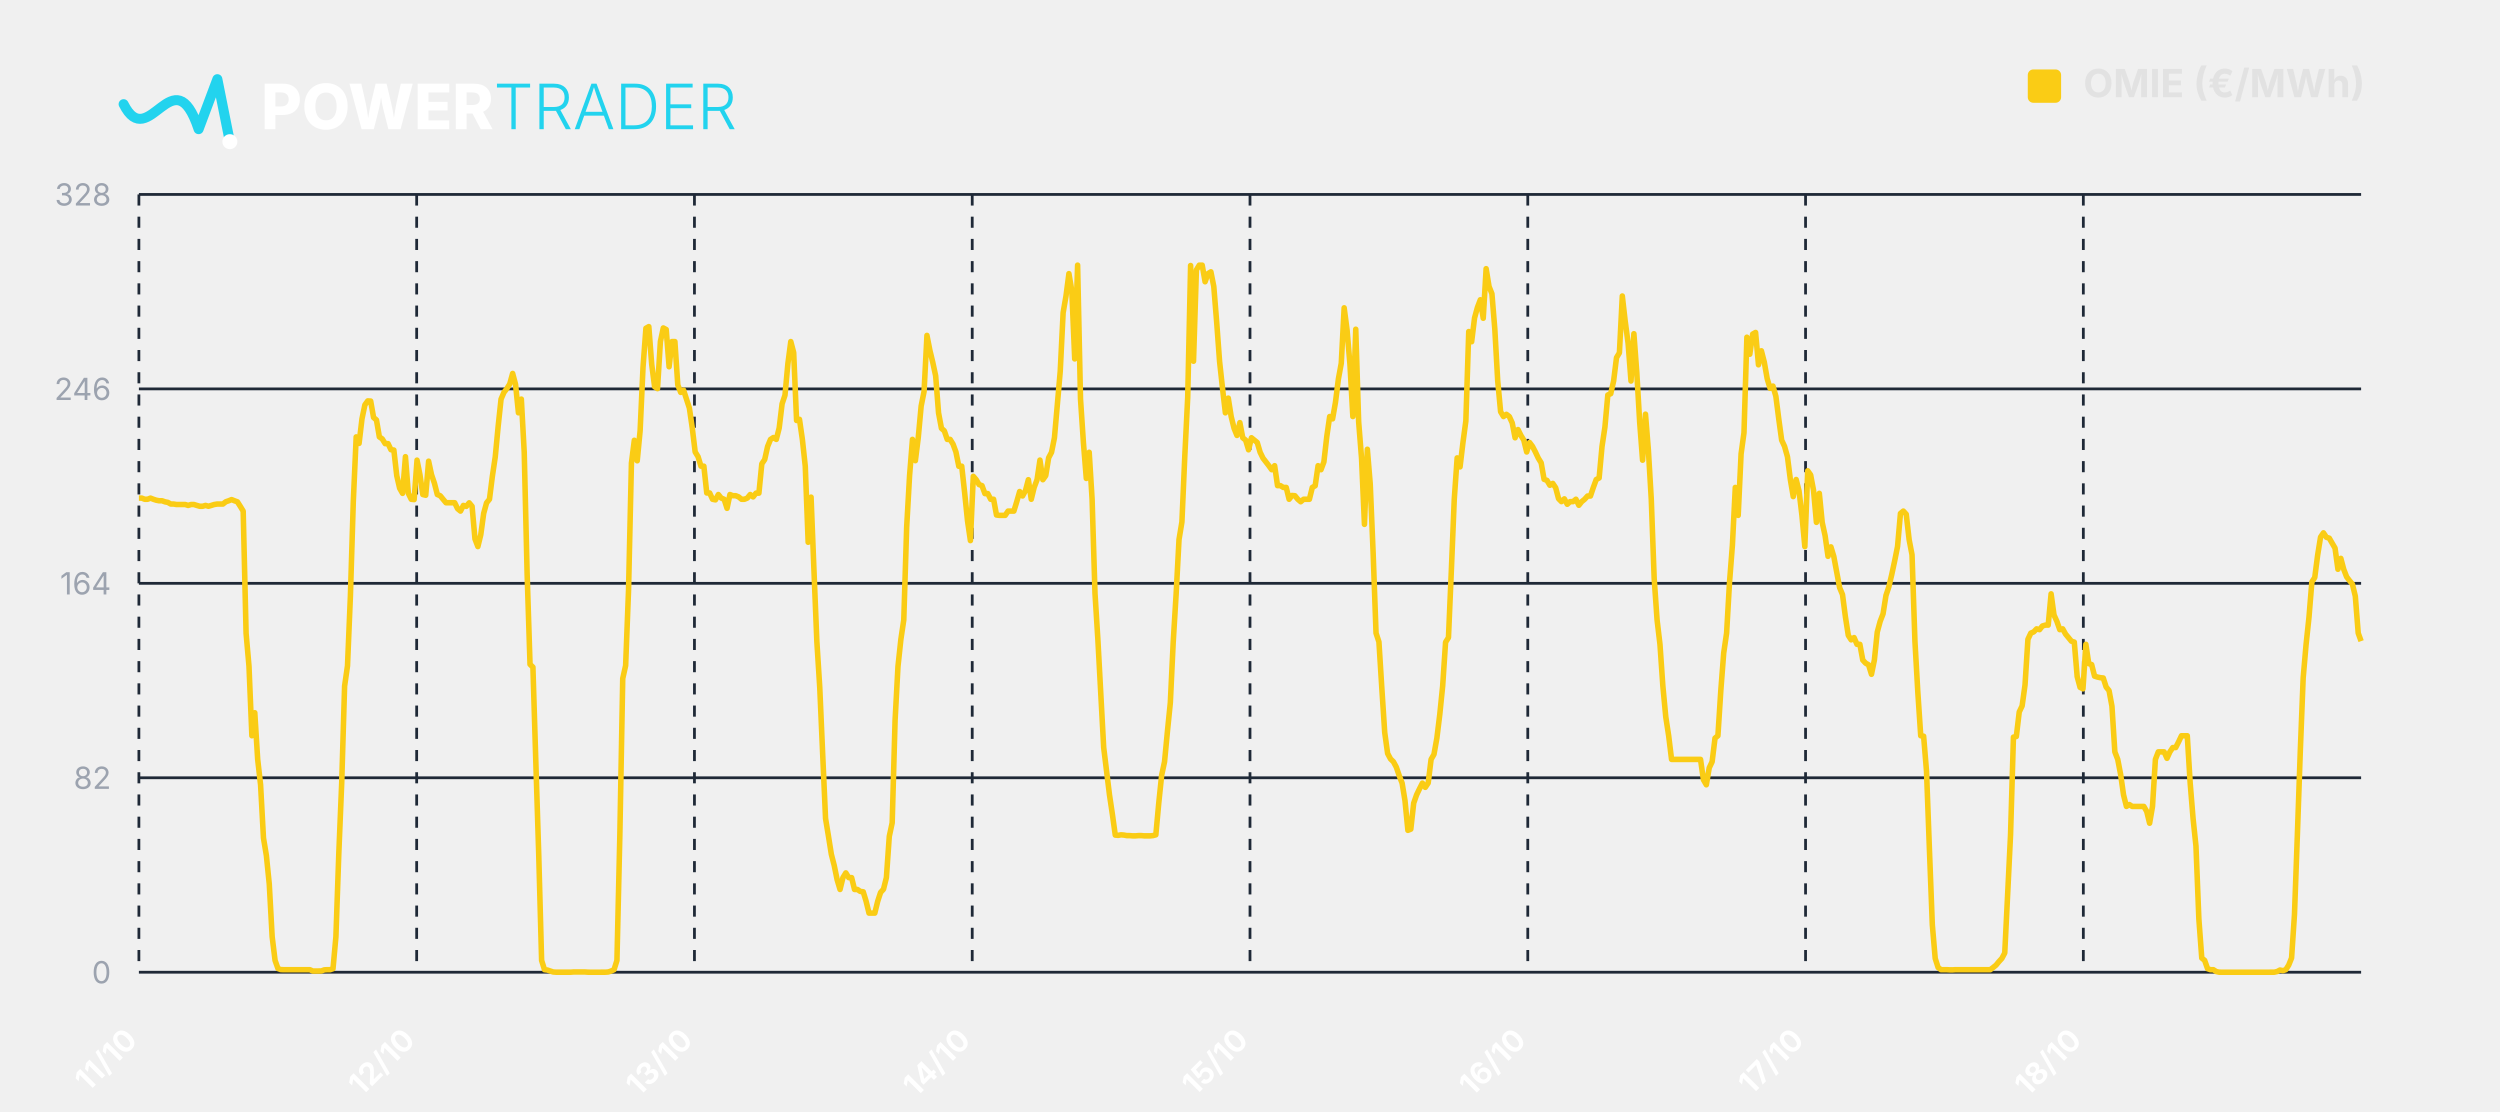
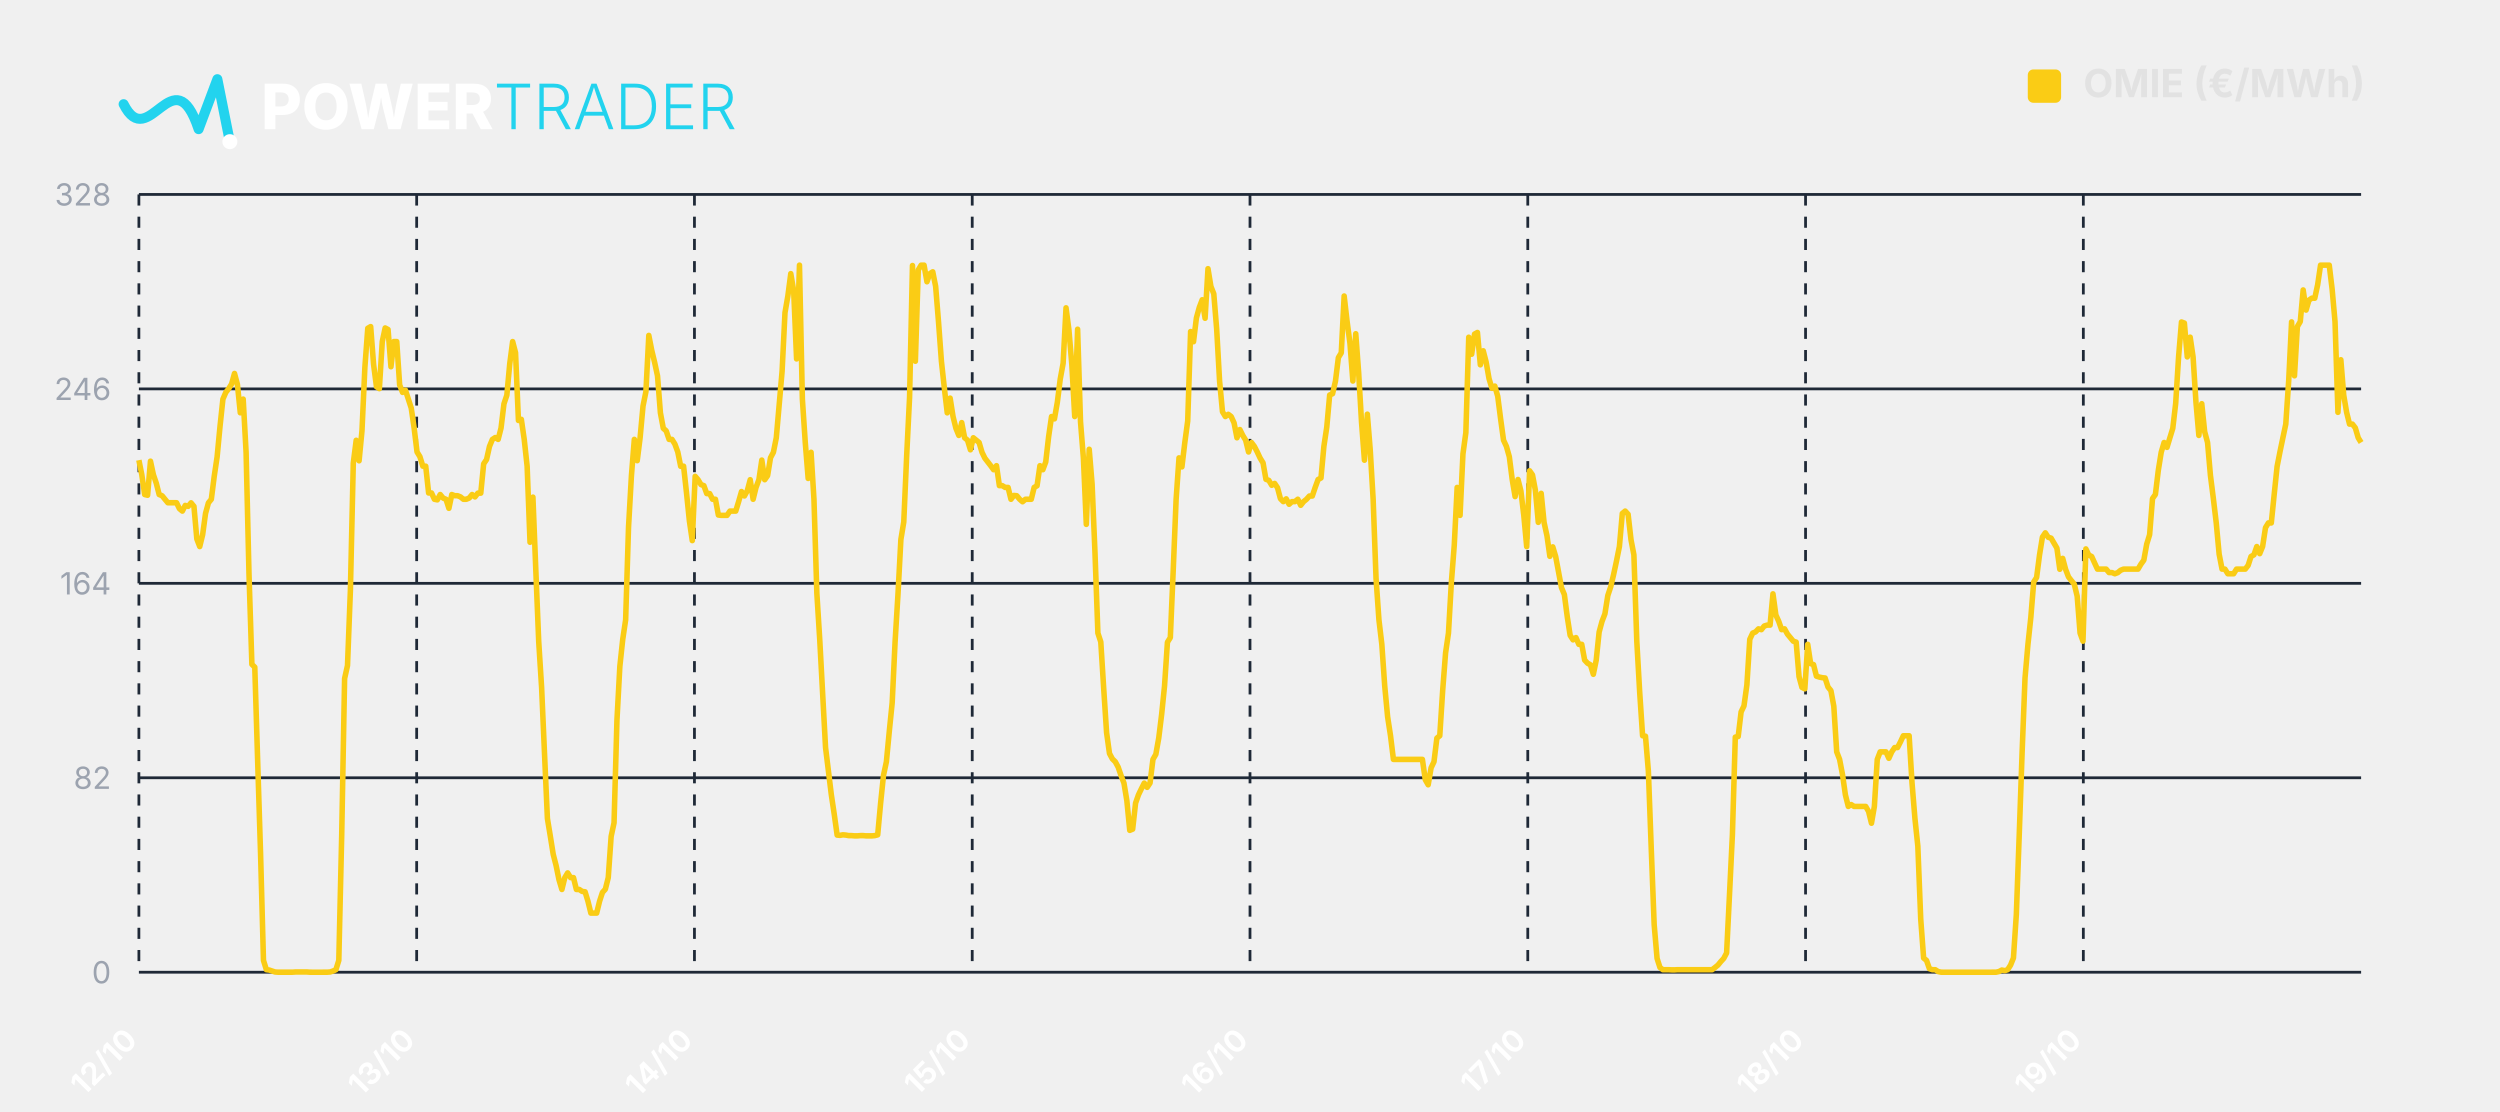
<svg xmlns="http://www.w3.org/2000/svg" viewBox="0 0 900 400" style="font-family: 'Inter', sans-serif; background: #0b0f19;">
  <g transform="translate(40, 15) scale(0.45)">
    <path d="M10 50 C30 90 50 10 70 70 L85 30 L95 80" stroke="#22d3ee" stroke-width="8" stroke-linecap="round" stroke-linejoin="round" fill="none" />
    <circle cx="95" cy="80" r="6" fill="#ffffff" />
    <text x="120" y="70" font-family="'Inter', sans-serif" font-weight="800" font-size="50" fill="#ffffff">POWER<tspan fill="#22d3ee" font-weight="300">TRADER</tspan>
    </text>
  </g>
  <rect x="730" y="25" width="12" height="12" fill="#facc15" rx="2" />
  <text x="750" y="35" font-size="14" font-weight="bold" fill="#e2e2e2">OMIE (€/MWh)</text>
  <line x1="50" y1="350.0" x2="850" y2="350.0" stroke="#1f2937" stroke-width="1" />
  <text x="40" y="354.0" text-anchor="end" font-size="11" fill="#9ca3af">0</text>
  <line x1="50" y1="280.0" x2="850" y2="280.0" stroke="#1f2937" stroke-width="1" />
  <text x="40" y="284.0" text-anchor="end" font-size="11" fill="#9ca3af">82</text>
  <line x1="50" y1="210.0" x2="850" y2="210.0" stroke="#1f2937" stroke-width="1" />
  <text x="40" y="214.0" text-anchor="end" font-size="11" fill="#9ca3af">164</text>
  <line x1="50" y1="140.0" x2="850" y2="140.0" stroke="#1f2937" stroke-width="1" />
  <text x="40" y="144.0" text-anchor="end" font-size="11" fill="#9ca3af">246</text>
  <line x1="50" y1="70.0" x2="850" y2="70.0" stroke="#1f2937" stroke-width="1" />
  <text x="40" y="74.0" text-anchor="end" font-size="11" fill="#9ca3af">328</text>
  <line x1="50.0" y1="70" x2="50.0" y2="350" stroke="#1f2937" stroke-width="1" stroke-dasharray="4,4" />
-   <text x="50.0" y="375" text-anchor="end" transform="rotate(-45, 50.0, 375)" font-size="11" font-weight="bold" fill="#ffffff">11/10</text>
+   <text x="50.0" y="375" text-anchor="end" transform="rotate(-45, 50.0, 375)" font-size="11" font-weight="bold" fill="#ffffff">12/10</text>
  <line x1="150.0" y1="70" x2="150.0" y2="350" stroke="#1f2937" stroke-width="1" stroke-dasharray="4,4" />
-   <text x="150.0" y="375" text-anchor="end" transform="rotate(-45, 150.0, 375)" font-size="11" font-weight="bold" fill="#ffffff">12/10</text>
+   <text x="150.0" y="375" text-anchor="end" transform="rotate(-45, 150.0, 375)" font-size="11" font-weight="bold" fill="#ffffff">13/10</text>
  <line x1="250.0" y1="70" x2="250.0" y2="350" stroke="#1f2937" stroke-width="1" stroke-dasharray="4,4" />
-   <text x="250.0" y="375" text-anchor="end" transform="rotate(-45, 250.0, 375)" font-size="11" font-weight="bold" fill="#ffffff">13/10</text>
+   <text x="250.0" y="375" text-anchor="end" transform="rotate(-45, 250.0, 375)" font-size="11" font-weight="bold" fill="#ffffff">14/10</text>
  <line x1="350.0" y1="70" x2="350.0" y2="350" stroke="#1f2937" stroke-width="1" stroke-dasharray="4,4" />
-   <text x="350.0" y="375" text-anchor="end" transform="rotate(-45, 350.0, 375)" font-size="11" font-weight="bold" fill="#ffffff">14/10</text>
+   <text x="350.0" y="375" text-anchor="end" transform="rotate(-45, 350.0, 375)" font-size="11" font-weight="bold" fill="#ffffff">15/10</text>
  <line x1="450.0" y1="70" x2="450.0" y2="350" stroke="#1f2937" stroke-width="1" stroke-dasharray="4,4" />
-   <text x="450.0" y="375" text-anchor="end" transform="rotate(-45, 450.0, 375)" font-size="11" font-weight="bold" fill="#ffffff">15/10</text>
+   <text x="450.0" y="375" text-anchor="end" transform="rotate(-45, 450.0, 375)" font-size="11" font-weight="bold" fill="#ffffff">16/10</text>
  <line x1="550.0" y1="70" x2="550.0" y2="350" stroke="#1f2937" stroke-width="1" stroke-dasharray="4,4" />
-   <text x="550.0" y="375" text-anchor="end" transform="rotate(-45, 550.0, 375)" font-size="11" font-weight="bold" fill="#ffffff">16/10</text>
+   <text x="550.0" y="375" text-anchor="end" transform="rotate(-45, 550.0, 375)" font-size="11" font-weight="bold" fill="#ffffff">17/10</text>
  <line x1="650.0" y1="70" x2="650.0" y2="350" stroke="#1f2937" stroke-width="1" stroke-dasharray="4,4" />
-   <text x="650.0" y="375" text-anchor="end" transform="rotate(-45, 650.0, 375)" font-size="11" font-weight="bold" fill="#ffffff">17/10</text>
+   <text x="650.0" y="375" text-anchor="end" transform="rotate(-45, 650.0, 375)" font-size="11" font-weight="bold" fill="#ffffff">18/10</text>
  <line x1="750.0" y1="70" x2="750.0" y2="350" stroke="#1f2937" stroke-width="1" stroke-dasharray="4,4" />
-   <text x="750.0" y="375" text-anchor="end" transform="rotate(-45, 750.0, 375)" font-size="11" font-weight="bold" fill="#ffffff">18/10</text>
-   <polyline points="50.0,179.318 51.043,179.318 52.086,179.735 53.129,179.735 54.172,179.318 55.215,179.735 56.258,180.076 57.301,180.28 58.344,180.28 59.387,180.655 60.43,180.859 61.473,181.455 62.516,181.455 63.559,181.625 64.602,181.625 65.645,181.625 66.688,181.625 67.731,181.949 68.774,181.625 69.817,181.625 70.86,181.949 71.904,182.255 72.947,182.255 73.99,181.949 75.033,182.255 76.076,181.949 77.119,181.625 78.162,181.455 79.205,181.455 80.248,181.455 81.291,180.629 82.334,180.28 83.377,179.855 84.42,180.28 85.463,180.655 86.506,182.289 87.549,183.992 88.592,228.005 89.635,239.822 90.678,264.868 91.721,256.584 92.764,273.381 93.807,282.524 94.85,301.679 95.893,307.979 96.936,318.263 97.979,337.222 99.022,345.743 100.065,348.672 101.108,349.064 102.151,349.089 103.194,349.089 104.237,349.089 105.28,349.089 106.323,349.089 107.366,349.089 108.409,349.089 109.452,349.089 110.495,349.089 111.538,349.089 112.581,349.566 113.625,349.566 114.668,349.566 115.711,349.54 116.754,349.149 117.797,349.089 118.84,349.089 119.883,348.723 120.926,337.23 121.969,307.264 123.012,281.894 124.055,246.99 125.098,239.711 126.141,214.64 127.184,180.655 128.227,157.286 129.27,159.619 130.313,150.782 131.356,145.751 132.399,144.329 133.442,144.389 134.485,150.297 135.528,151.199 136.571,157.286 137.614,158.01 138.657,159.712 139.7,159.712 140.743,161.892 141.786,162.019 142.829,171.222 143.872,175.768 144.915,177.607 145.958,164.412 147.001,177.607 148.044,179.735 149.087,179.855 150.13,165.655 151.173,170.882 152.216,178.033 153.259,178.288 154.302,166.029 155.346,170.882 156.389,173.946 157.432,178.033 158.475,178.458 159.518,179.735 160.561,180.987 161.604,180.987 162.647,180.987 163.69,180.987 164.733,183.132 165.776,183.992 166.819,181.949 167.862,182.289 168.905,181.021 169.948,182.289 170.991,194.038 172.034,196.762 173.077,192.505 174.12,184.843 175.163,181.021 176.206,179.735 177.249,171.478 178.292,164.471 179.335,153.489 180.378,143.682 181.421,141.256 182.464,139.911 183.507,138.234 184.55,134.445 185.593,138.361 186.636,148.603 187.679,143.682 188.722,162.828 189.765,206.552 190.808,239.158 191.851,240.179 192.894,274.232 193.937,307.434 194.98,345.743 196.023,349.089 197.066,349.217 198.11,349.574 199.153,349.915 200.196,349.991 201.239,349.991 202.282,349.991 203.325,349.991 204.368,349.991 205.411,349.991 206.454,349.915 207.497,349.915 208.54,349.915 209.583,349.915 210.626,349.915 211.669,349.991 212.712,350.0 213.755,350.0 214.798,350.0 215.841,350.0 216.884,349.991 217.927,349.991 218.97,349.915 220.013,349.566 221.056,349.089 222.099,345.743 223.142,300.725 224.185,244.266 225.228,239.6 226.271,212.528 227.314,166.71 228.357,158.503 229.4,165.884 230.443,155.047 231.486,132.223 232.529,118.176 233.572,117.58 234.615,131.159 235.658,139.213 236.701,139.911 237.744,122.969 238.787,118.066 239.831,118.628 240.874,132.027 241.917,122.969 242.96,122.969 244.003,138.566 245.046,141.256 246.089,140.455 247.132,143.682 248.175,146.9 249.218,154.094 250.261,162.709 251.304,164.412 252.347,167.817 253.39,167.825 254.433,177.471 255.476,177.471 256.519,179.735 257.562,179.948 258.605,178.033 259.648,179.31 260.691,179.735 261.734,182.996 262.777,178.033 263.82,178.458 264.863,178.458 265.906,178.884 266.949,179.735 267.992,179.735 269.035,179.31 270.078,178.033 271.121,178.884 272.164,177.531 273.207,177.531 274.25,166.966 275.293,165.433 276.336,160.734 277.379,158.197 278.422,157.516 279.465,158.18 280.508,154.085 281.551,145.385 282.595,142.26 283.638,130.946 284.681,122.969 285.724,126.953 286.767,151.369 287.81,150.961 288.853,158.197 289.896,167.825 290.939,195.213 291.982,178.969 293.025,205.275 294.068,230.977 295.111,247.501 296.154,271.253 297.197,294.664 298.24,300.998 299.283,307.536 300.326,311.605 301.369,316.713 302.412,320.204 303.455,315.947 304.498,314.244 305.541,315.947 306.584,315.947 307.627,320.204 308.67,320.204 309.713,320.91 310.756,321.047 311.799,324.46 312.842,328.717 313.885,328.717 314.928,328.717 315.971,324.46 317.014,321.268 318.057,320.119 319.1,315.947 320.143,301.092 321.186,296.213 322.229,259.334 323.272,239.915 324.316,230.159 325.359,223.153 326.402,189.739 327.445,171.231 328.488,158.18 329.531,165.842 330.574,157.516 331.617,146.168 332.66,140.975 333.703,120.747 334.746,126.085 335.789,130.41 336.832,135.288 337.875,148.62 338.918,154.196 339.961,155.115 341.004,158.18 342.047,158.18 343.09,159.883 344.133,162.709 345.176,167.868 346.219,167.825 347.262,177.301 348.305,187.483 349.348,194.617 350.391,171.478 351.434,172.695 352.477,174.449 353.52,174.832 354.563,177.692 355.606,177.692 356.649,179.735 357.692,179.735 358.735,185.405 359.778,185.533 360.821,185.533 361.864,185.533 362.907,183.992 363.95,183.992 364.993,183.992 366.037,180.587 367.08,176.952 368.123,178.544 369.166,176.645 370.209,172.695 371.252,179.735 372.295,175.479 373.338,172.695 374.381,165.629 375.424,172.695 376.467,171.222 377.51,164.803 378.553,162.828 379.596,157.601 380.639,145.683 381.682,133.679 382.725,112.575 383.768,106.513 384.811,98.511 385.854,104.7 386.897,129.209 387.94,95.455 388.983,143.673 390.026,159.304 391.069,172.235 392.112,162.828 393.155,179.718 394.198,213.618 395.241,230.347 396.284,249.748 397.327,269.124 398.37,277.638 399.413,286.142 400.456,293.132 401.499,300.632 402.542,300.725 403.585,300.538 404.628,300.632 405.671,300.819 406.714,300.819 407.757,300.913 408.801,300.913 409.844,300.819 410.887,300.819 411.93,300.913 412.973,300.913 414.016,300.913 415.059,300.819 416.102,300.538 417.145,289.207 418.188,279.119 419.231,274.232 420.274,263.31 421.317,252.992 422.36,231.096 423.403,213.95 424.446,194.216 425.489,187.908 426.532,164.071 427.575,143.043 428.618,95.591 429.661,130.044 430.704,97.174 431.747,95.455 432.79,95.455 433.833,101.431 434.876,98.511 435.919,97.855 436.962,103.116 438.005,116.005 439.048,130.129 440.091,139.672 441.134,148.62 442.177,143.324 443.22,149.939 444.263,154.196 445.306,156.75 446.349,152.144 447.392,157.601 448.435,158.452 449.478,161.926 450.522,157.601 451.565,158.452 452.608,159.304 453.651,162.828 454.694,164.957 455.737,166.302 456.78,167.647 457.823,169.094 458.866,167.647 459.909,174.832 460.952,174.832 461.995,175.479 463.038,175.479 464.081,179.735 465.124,178.365 466.167,178.467 467.21,179.735 468.253,180.629 469.296,179.735 470.339,179.735 471.382,179.735 472.425,175.479 473.468,174.874 474.511,167.647 475.554,169.094 476.597,166.302 477.64,157.175 478.683,149.956 479.726,150.791 480.769,144.831 481.812,136.488 482.855,130.784 483.898,110.821 484.941,118.789 485.984,131.193 487.027,149.956 488.07,118.525 489.113,151.838 490.156,164.957 491.199,188.768 492.243,161.739 493.286,174.27 494.329,199.078 495.372,227.92 496.415,231.087 497.458,247.79 498.501,263.727 499.544,271.253 500.587,273.211 501.63,274.232 502.673,276.165 503.716,279.221 504.759,281.92 505.802,288.279 506.845,298.921 507.888,298.495 508.931,289.13 509.974,286.142 511.017,283.971 512.06,281.92 513.103,283.444 514.146,281.894 515.189,273.381 516.232,271.559 517.275,265.719 518.318,257.206 519.361,246.947 520.404,231.198 521.447,229.538 522.49,205.275 523.533,179.735 524.576,164.837 525.619,168.081 526.662,159.304 527.705,151.565 528.748,119.36 529.791,123.02 530.834,114.482 531.877,110.668 532.92,107.918 533.963,114.575 535.007,96.732 536.05,103.116 537.093,105.764 538.136,118.525 539.179,137.169 540.222,148.237 541.265,149.956 542.308,149.156 543.351,149.956 544.394,152.238 545.437,157.601 546.48,154.647 547.523,156.75 548.566,158.452 549.609,162.709 550.652,159.304 551.695,160.7 552.738,162.709 553.781,164.922 554.824,166.625 555.867,172.55 556.91,172.933 557.953,174.696 558.996,174.032 560.039,175.581 561.082,179.523 562.125,180.587 563.168,179.591 564.211,181.532 565.254,180.587 566.297,180.587 567.34,179.727 568.383,181.898 569.426,180.587 570.469,179.735 571.512,178.569 572.555,178.569 573.598,175.479 574.641,172.627 575.684,172.074 576.728,160.7 577.771,153.762 578.814,142.192 579.857,141.741 580.9,137.178 581.943,128.75 582.986,127.03 584.029,106.564 585.072,115.648 586.115,123.565 587.158,137.169 588.201,120.143 589.244,134.139 590.287,152.059 591.33,165.672 592.373,149.105 593.416,162.045 594.459,179.735 595.502,208.187 596.545,223.153 597.588,231.964 598.631,246.99 599.674,258.057 600.717,264.868 601.76,273.381 602.803,273.381 603.846,273.381 604.889,273.381 605.932,273.381 606.975,273.381 608.018,273.381 609.061,273.381 610.104,273.381 611.147,273.381 612.19,273.381 613.233,280.702 614.276,282.524 615.319,276.429 616.362,274.232 617.405,265.728 618.449,264.868 619.492,248.607 620.535,235.071 621.578,227.92 622.621,209.694 623.664,196.285 624.707,175.479 625.75,185.533 626.793,163.39 627.836,155.762 628.879,121.403 629.922,127.524 630.965,120.279 632.008,119.692 633.051,131.329 634.094,126.289 635.137,130.342 636.18,136.301 637.223,139.791 638.266,138.991 639.309,142.652 640.352,150.791 641.395,158.452 642.438,160.7 643.481,164.412 644.524,172.627 645.567,178.773 646.61,172.627 647.653,176.764 648.696,185.533 649.739,196.787 650.782,169.486 651.825,170.967 652.868,176.5 653.911,188.044 654.954,177.607 655.997,188.087 657.04,192.871 658.083,200.278 659.126,196.873 660.169,200.337 661.213,205.939 662.256,211.532 663.299,214.035 664.342,222.021 665.385,228.729 666.428,230.347 667.471,229.538 668.514,231.964 669.557,231.964 670.6,237.625 671.643,238.749 672.686,239.328 673.729,242.742 674.772,237.634 675.815,227.546 676.858,223.689 677.901,220.974 678.944,214.384 679.987,211.243 681.03,206.816 682.073,201.955 683.116,196.753 684.159,184.843 685.202,183.992 686.245,185.141 687.288,194.276 688.331,199.742 689.374,230.815 690.417,249.203 691.46,264.868 692.503,265.029 693.546,277.638 694.589,305.714 695.632,332.888 696.675,345.037 697.718,348.297 698.761,349.089 699.804,349.089 700.847,349.089 701.89,349.149 702.934,349.157 703.977,349.089 705.02,349.089 706.063,349.089 707.106,349.089 708.149,349.089 709.192,349.089 710.235,349.089 711.278,349.089 712.321,349.089 713.364,349.089 714.407,349.089 715.45,349.089 716.493,349.089 717.536,348.297 718.579,347.446 719.622,346.169 720.665,345.037 721.708,343.07 722.751,322.0 723.794,300.538 724.837,265.362 725.88,265.14 726.923,256.303 727.966,254.116 729.009,246.564 730.052,230.142 731.095,227.92 732.138,227.478 733.181,226.388 734.224,226.677 735.267,225.358 736.31,225.043 737.353,225.043 738.396,213.788 739.439,221.399 740.482,223.698 741.525,226.677 742.568,226.388 743.611,228.278 744.654,229.538 745.698,230.815 746.741,231.155 747.784,243.585 748.827,247.45 749.87,247.978 750.913,231.964 751.956,238.902 752.999,239.26 754.042,243.414 755.085,243.746 756.128,243.968 757.171,244.078 758.214,247.33 759.257,248.607 760.3,254.235 761.343,270.674 762.386,273.381 763.429,278.829 764.472,286.151 765.515,290.314 766.558,289.641 767.601,290.314 768.644,290.314 769.687,290.314 770.73,290.314 771.773,290.314 772.816,292.102 773.859,296.358 774.902,290.314 775.945,273.381 776.988,270.674 778.031,270.674 779.074,270.674 780.117,272.989 781.16,270.674 782.203,269.133 783.246,269.124 784.289,267.081 785.332,264.868 786.375,264.868 787.419,264.868 788.462,281.894 789.505,294.664 790.548,304.582 791.591,330.837 792.634,344.892 793.677,345.743 794.72,348.723 795.763,349.089 796.806,349.089 797.849,349.762 798.892,349.991 799.935,350.0 800.978,350.0 802.021,350.0 803.064,350.0 804.107,350.0 805.15,350.0 806.193,350.0 807.236,350.0 808.279,350.0 809.322,350.0 810.365,350.0 811.408,350.0 812.451,350.0 813.494,350.0 814.537,350.0 815.58,350.0 816.623,350.0 817.666,349.991 818.709,349.991 819.752,349.762 820.795,349.217 821.838,349.438 822.881,349.089 823.924,347.455 824.967,344.867 826.01,329.228 827.053,300.538 828.096,270.674 829.14,244.078 830.183,232.066 831.226,222.302 832.269,209.498 833.312,207.897 834.355,199.827 835.398,193.357 836.441,191.824 837.484,193.416 838.527,193.731 839.57,195.536 840.613,197.315 841.656,204.935 842.699,201.019 843.742,204.935 844.785,207.667 845.828,209.038 846.871,210.298 847.914,214.64 848.957,227.92 850.0,230.815" fill="none" stroke="#facc15" stroke-width="2" stroke-linejoin="round" />
+   <text x="750.0" y="375" text-anchor="end" transform="rotate(-45, 750.0, 375)" font-size="11" font-weight="bold" fill="#ffffff">19/10</text>
+   <polyline points="50.0,165.655 51.043,170.882 52.086,178.033 53.129,178.288 54.172,166.029 55.215,170.882 56.258,173.946 57.301,178.033 58.344,178.458 59.387,179.735 60.43,180.987 61.473,180.987 62.516,180.987 63.559,180.987 64.602,183.132 65.645,183.992 66.688,181.949 67.731,182.289 68.774,181.021 69.817,182.289 70.86,194.038 71.904,196.762 72.947,192.505 73.99,184.843 75.033,181.021 76.076,179.735 77.119,171.478 78.162,164.471 79.205,153.489 80.248,143.682 81.291,141.256 82.334,139.911 83.377,138.234 84.42,134.445 85.463,138.361 86.506,148.603 87.549,143.682 88.592,162.828 89.635,206.552 90.678,239.158 91.721,240.179 92.764,274.232 93.807,307.434 94.85,345.743 95.893,349.089 96.936,349.217 97.979,349.574 99.022,349.915 100.065,349.991 101.108,349.991 102.151,349.991 103.194,349.991 104.237,349.991 105.28,349.991 106.323,349.915 107.366,349.915 108.409,349.915 109.452,349.915 110.495,349.915 111.538,349.991 112.581,350.0 113.625,350.0 114.668,350.0 115.711,350.0 116.754,349.991 117.797,349.991 118.84,349.915 119.883,349.566 120.926,349.089 121.969,345.743 123.012,300.725 124.055,244.266 125.098,239.6 126.141,212.528 127.184,166.71 128.227,158.503 129.27,165.884 130.313,155.047 131.356,132.223 132.399,118.176 133.442,117.58 134.485,131.159 135.528,139.213 136.571,139.911 137.614,122.969 138.657,118.066 139.7,118.628 140.743,132.027 141.786,122.969 142.829,122.969 143.872,138.566 144.915,141.256 145.958,140.455 147.001,143.682 148.044,146.9 149.087,154.094 150.13,162.709 151.173,164.412 152.216,167.817 153.259,167.825 154.302,177.471 155.346,177.471 156.389,179.735 157.432,179.948 158.475,178.033 159.518,179.31 160.561,179.735 161.604,182.996 162.647,178.033 163.69,178.458 164.733,178.458 165.776,178.884 166.819,179.735 167.862,179.735 168.905,179.31 169.948,178.033 170.991,178.884 172.034,177.531 173.077,177.531 174.12,166.966 175.163,165.433 176.206,160.734 177.249,158.197 178.292,157.516 179.335,158.18 180.378,154.085 181.421,145.385 182.464,142.26 183.507,130.946 184.55,122.969 185.593,126.953 186.636,151.369 187.679,150.961 188.722,158.197 189.765,167.825 190.808,195.213 191.851,178.969 192.894,205.275 193.937,230.977 194.98,247.501 196.023,271.253 197.066,294.664 198.11,300.998 199.153,307.536 200.196,311.605 201.239,316.713 202.282,320.204 203.325,315.947 204.368,314.244 205.411,315.947 206.454,315.947 207.497,320.204 208.54,320.204 209.583,320.91 210.626,321.047 211.669,324.46 212.712,328.717 213.755,328.717 214.798,328.717 215.841,324.46 216.884,321.268 217.927,320.119 218.97,315.947 220.013,301.092 221.056,296.213 222.099,259.334 223.142,239.915 224.185,230.159 225.228,223.153 226.271,189.739 227.314,171.231 228.357,158.18 229.4,165.842 230.443,157.516 231.486,146.168 232.529,140.975 233.572,120.747 234.615,126.085 235.658,130.41 236.701,135.288 237.744,148.62 238.787,154.196 239.831,155.115 240.874,158.18 241.917,158.18 242.96,159.883 244.003,162.709 245.046,167.868 246.089,167.825 247.132,177.301 248.175,187.483 249.218,194.617 250.261,171.478 251.304,172.695 252.347,174.449 253.39,174.832 254.433,177.692 255.476,177.692 256.519,179.735 257.562,179.735 258.605,185.405 259.648,185.533 260.691,185.533 261.734,185.533 262.777,183.992 263.82,183.992 264.863,183.992 265.906,180.587 266.949,176.952 267.992,178.544 269.035,176.645 270.078,172.695 271.121,179.735 272.164,175.479 273.207,172.695 274.25,165.629 275.293,172.695 276.336,171.222 277.379,164.803 278.422,162.828 279.465,157.601 280.508,145.683 281.551,133.679 282.595,112.575 283.638,106.513 284.681,98.511 285.724,104.7 286.767,129.209 287.81,95.455 288.853,143.673 289.896,159.304 290.939,172.235 291.982,162.828 293.025,179.718 294.068,213.618 295.111,230.347 296.154,249.748 297.197,269.124 298.24,277.638 299.283,286.142 300.326,293.132 301.369,300.632 302.412,300.725 303.455,300.538 304.498,300.632 305.541,300.819 306.584,300.819 307.627,300.913 308.67,300.913 309.713,300.819 310.756,300.819 311.799,300.913 312.842,300.913 313.885,300.913 314.928,300.819 315.971,300.538 317.014,289.207 318.057,279.119 319.1,274.232 320.143,263.31 321.186,252.992 322.229,231.096 323.272,213.95 324.316,194.216 325.359,187.908 326.402,164.071 327.445,143.043 328.488,95.591 329.531,130.044 330.574,97.174 331.617,95.455 332.66,95.455 333.703,101.431 334.746,98.511 335.789,97.855 336.832,103.116 337.875,116.005 338.918,130.129 339.961,139.672 341.004,148.62 342.047,143.324 343.09,149.939 344.133,154.196 345.176,156.75 346.219,152.144 347.262,157.601 348.305,158.452 349.348,161.926 350.391,157.601 351.434,158.452 352.477,159.304 353.52,162.828 354.563,164.957 355.606,166.302 356.649,167.647 357.692,169.094 358.735,167.647 359.778,174.832 360.821,174.832 361.864,175.479 362.907,175.479 363.95,179.735 364.993,178.365 366.037,178.467 367.08,179.735 368.123,180.629 369.166,179.735 370.209,179.735 371.252,179.735 372.295,175.479 373.338,174.874 374.381,167.647 375.424,169.094 376.467,166.302 377.51,157.175 378.553,149.956 379.596,150.791 380.639,144.831 381.682,136.488 382.725,130.784 383.768,110.821 384.811,118.789 385.854,131.193 386.897,149.956 387.94,118.525 388.983,151.838 390.026,164.957 391.069,188.768 392.112,161.739 393.155,174.27 394.198,199.078 395.241,227.92 396.284,231.087 397.327,247.79 398.37,263.727 399.413,271.253 400.456,273.211 401.499,274.232 402.542,276.165 403.585,279.221 404.628,281.92 405.671,288.279 406.714,298.921 407.757,298.495 408.801,289.13 409.844,286.142 410.887,283.971 411.93,281.92 412.973,283.444 414.016,281.894 415.059,273.381 416.102,271.559 417.145,265.719 418.188,257.206 419.231,246.947 420.274,231.198 421.317,229.538 422.36,205.275 423.403,179.735 424.446,164.837 425.489,168.081 426.532,159.304 427.575,151.565 428.618,119.36 429.661,123.02 430.704,114.482 431.747,110.668 432.79,107.918 433.833,114.575 434.876,96.732 435.919,103.116 436.962,105.764 438.005,118.525 439.048,137.169 440.091,148.237 441.134,149.956 442.177,149.156 443.22,149.956 444.263,152.238 445.306,157.601 446.349,154.647 447.392,156.75 448.435,158.452 449.478,162.709 450.522,159.304 451.565,160.7 452.608,162.709 453.651,164.922 454.694,166.625 455.737,172.55 456.78,172.933 457.823,174.696 458.866,174.032 459.909,175.581 460.952,179.523 461.995,180.587 463.038,179.591 464.081,181.532 465.124,180.587 466.167,180.587 467.21,179.727 468.253,181.898 469.296,180.587 470.339,179.735 471.382,178.569 472.425,178.569 473.468,175.479 474.511,172.627 475.554,172.074 476.597,160.7 477.64,153.762 478.683,142.192 479.726,141.741 480.769,137.178 481.812,128.75 482.855,127.03 483.898,106.564 484.941,115.648 485.984,123.565 487.027,137.169 488.07,120.143 489.113,134.139 490.156,152.059 491.199,165.672 492.243,149.105 493.286,162.045 494.329,179.735 495.372,208.187 496.415,223.153 497.458,231.964 498.501,246.99 499.544,258.057 500.587,264.868 501.63,273.381 502.673,273.381 503.716,273.381 504.759,273.381 505.802,273.381 506.845,273.381 507.888,273.381 508.931,273.381 509.974,273.381 511.017,273.381 512.06,273.381 513.103,280.702 514.146,282.524 515.189,276.429 516.232,274.232 517.275,265.728 518.318,264.868 519.361,248.607 520.404,235.071 521.447,227.92 522.49,209.694 523.533,196.285 524.576,175.479 525.619,185.533 526.662,163.39 527.705,155.762 528.748,121.403 529.791,127.524 530.834,120.279 531.877,119.692 532.92,131.329 533.963,126.289 535.007,130.342 536.05,136.301 537.093,139.791 538.136,138.991 539.179,142.652 540.222,150.791 541.265,158.452 542.308,160.7 543.351,164.412 544.394,172.627 545.437,178.773 546.48,172.627 547.523,176.764 548.566,185.533 549.609,196.787 550.652,169.486 551.695,170.967 552.738,176.5 553.781,188.044 554.824,177.607 555.867,188.087 556.91,192.871 557.953,200.278 558.996,196.873 560.039,200.337 561.082,205.939 562.125,211.532 563.168,214.035 564.211,222.021 565.254,228.729 566.297,230.347 567.34,229.538 568.383,231.964 569.426,231.964 570.469,237.625 571.512,238.749 572.555,239.328 573.598,242.742 574.641,237.634 575.684,227.546 576.728,223.689 577.771,220.974 578.814,214.384 579.857,211.243 580.9,206.816 581.943,201.955 582.986,196.753 584.029,184.843 585.072,183.992 586.115,185.141 587.158,194.276 588.201,199.742 589.244,230.815 590.287,249.203 591.33,264.868 592.373,265.029 593.416,277.638 594.459,305.714 595.502,332.888 596.545,345.037 597.588,348.297 598.631,349.089 599.674,349.089 600.717,349.089 601.76,349.149 602.803,349.157 603.846,349.089 604.889,349.089 605.932,349.089 606.975,349.089 608.018,349.089 609.061,349.089 610.104,349.089 611.147,349.089 612.19,349.089 613.233,349.089 614.276,349.089 615.319,349.089 616.362,349.089 617.405,348.297 618.449,347.446 619.492,346.169 620.535,345.037 621.578,343.07 622.621,322.0 623.664,300.538 624.707,265.362 625.75,265.14 626.793,256.303 627.836,254.116 628.879,246.564 629.922,230.142 630.965,227.92 632.008,227.478 633.051,226.388 634.094,226.677 635.137,225.358 636.18,225.043 637.223,225.043 638.266,213.788 639.309,221.399 640.352,223.698 641.395,226.677 642.438,226.388 643.481,228.278 644.524,229.538 645.567,230.815 646.61,231.155 647.653,243.585 648.696,247.45 649.739,247.978 650.782,231.964 651.825,238.902 652.868,239.26 653.911,243.414 654.954,243.746 655.997,243.968 657.04,244.078 658.083,247.33 659.126,248.607 660.169,254.235 661.213,270.674 662.256,273.381 663.299,278.829 664.342,286.151 665.385,290.314 666.428,289.641 667.471,290.314 668.514,290.314 669.557,290.314 670.6,290.314 671.643,290.314 672.686,292.102 673.729,296.358 674.772,290.314 675.815,273.381 676.858,270.674 677.901,270.674 678.944,270.674 679.987,272.989 681.03,270.674 682.073,269.133 683.116,269.124 684.159,267.081 685.202,264.868 686.245,264.868 687.288,264.868 688.331,281.894 689.374,294.664 690.417,304.582 691.46,330.837 692.503,344.892 693.546,345.743 694.589,348.723 695.632,349.089 696.675,349.089 697.718,349.762 698.761,349.991 699.804,350.0 700.847,350.0 701.89,350.0 702.934,350.0 703.977,350.0 705.02,350.0 706.063,350.0 707.106,350.0 708.149,350.0 709.192,350.0 710.235,350.0 711.278,350.0 712.321,350.0 713.364,350.0 714.407,350.0 715.45,350.0 716.493,350.0 717.536,349.991 718.579,349.991 719.622,349.762 720.665,349.217 721.708,349.438 722.751,349.089 723.794,347.455 724.837,344.867 725.88,329.228 726.923,300.538 727.966,270.674 729.009,244.078 730.052,232.066 731.095,222.302 732.138,209.498 733.181,207.897 734.224,199.827 735.267,193.357 736.31,191.824 737.353,193.416 738.396,193.731 739.439,195.536 740.482,197.315 741.525,204.935 742.568,201.019 743.611,204.935 744.654,207.667 745.698,209.038 746.741,210.298 747.784,214.64 748.827,227.92 749.87,230.815 750.913,197.613 751.956,199.827 752.999,200.337 754.042,202.636 755.085,204.884 756.128,204.884 757.171,204.884 758.214,204.884 759.257,206.126 760.3,206.126 761.343,206.552 762.386,206.152 763.429,205.292 764.472,204.884 765.515,204.884 766.558,204.884 767.601,204.884 768.644,204.884 769.687,204.884 770.73,203.104 771.773,201.666 772.816,195.885 773.859,192.505 774.902,179.48 775.945,177.999 776.988,169.341 778.031,162.845 779.074,159.304 780.117,161.049 781.16,157.601 782.203,154.196 783.246,145.206 784.289,128.486 785.332,115.92 786.375,116.312 787.419,128.486 788.462,121.386 789.505,128.486 790.548,144.831 791.591,156.75 792.634,145.334 793.677,155.413 794.72,159.304 795.763,171.222 796.806,179.48 797.849,188.257 798.892,199.503 799.935,204.884 800.978,204.884 802.021,206.552 803.064,206.552 804.107,206.552 805.15,204.884 806.193,204.884 807.236,204.884 808.279,204.884 809.322,203.555 810.365,200.337 811.408,199.742 812.451,196.762 813.494,199.316 814.537,196.762 815.58,189.951 816.623,188.249 817.666,188.257 818.709,177.999 819.752,167.953 820.795,162.624 821.838,157.601 822.881,152.68 823.924,137.169 824.967,115.886 826.01,135.288 827.053,117.572 828.096,115.784 829.14,104.385 830.183,111.63 831.226,108.054 832.269,107.33 833.312,107.356 834.355,102.521 835.398,95.455 836.441,95.455 837.484,95.455 838.527,95.455 839.57,104.138 840.613,115.886 841.656,148.441 842.699,129.507 843.742,142.277 844.785,148.441 845.828,152.68 846.871,152.68 847.914,154.026 848.957,157.601 850.0,159.304" fill="none" stroke="#facc15" stroke-width="2" stroke-linejoin="round" />
</svg>
